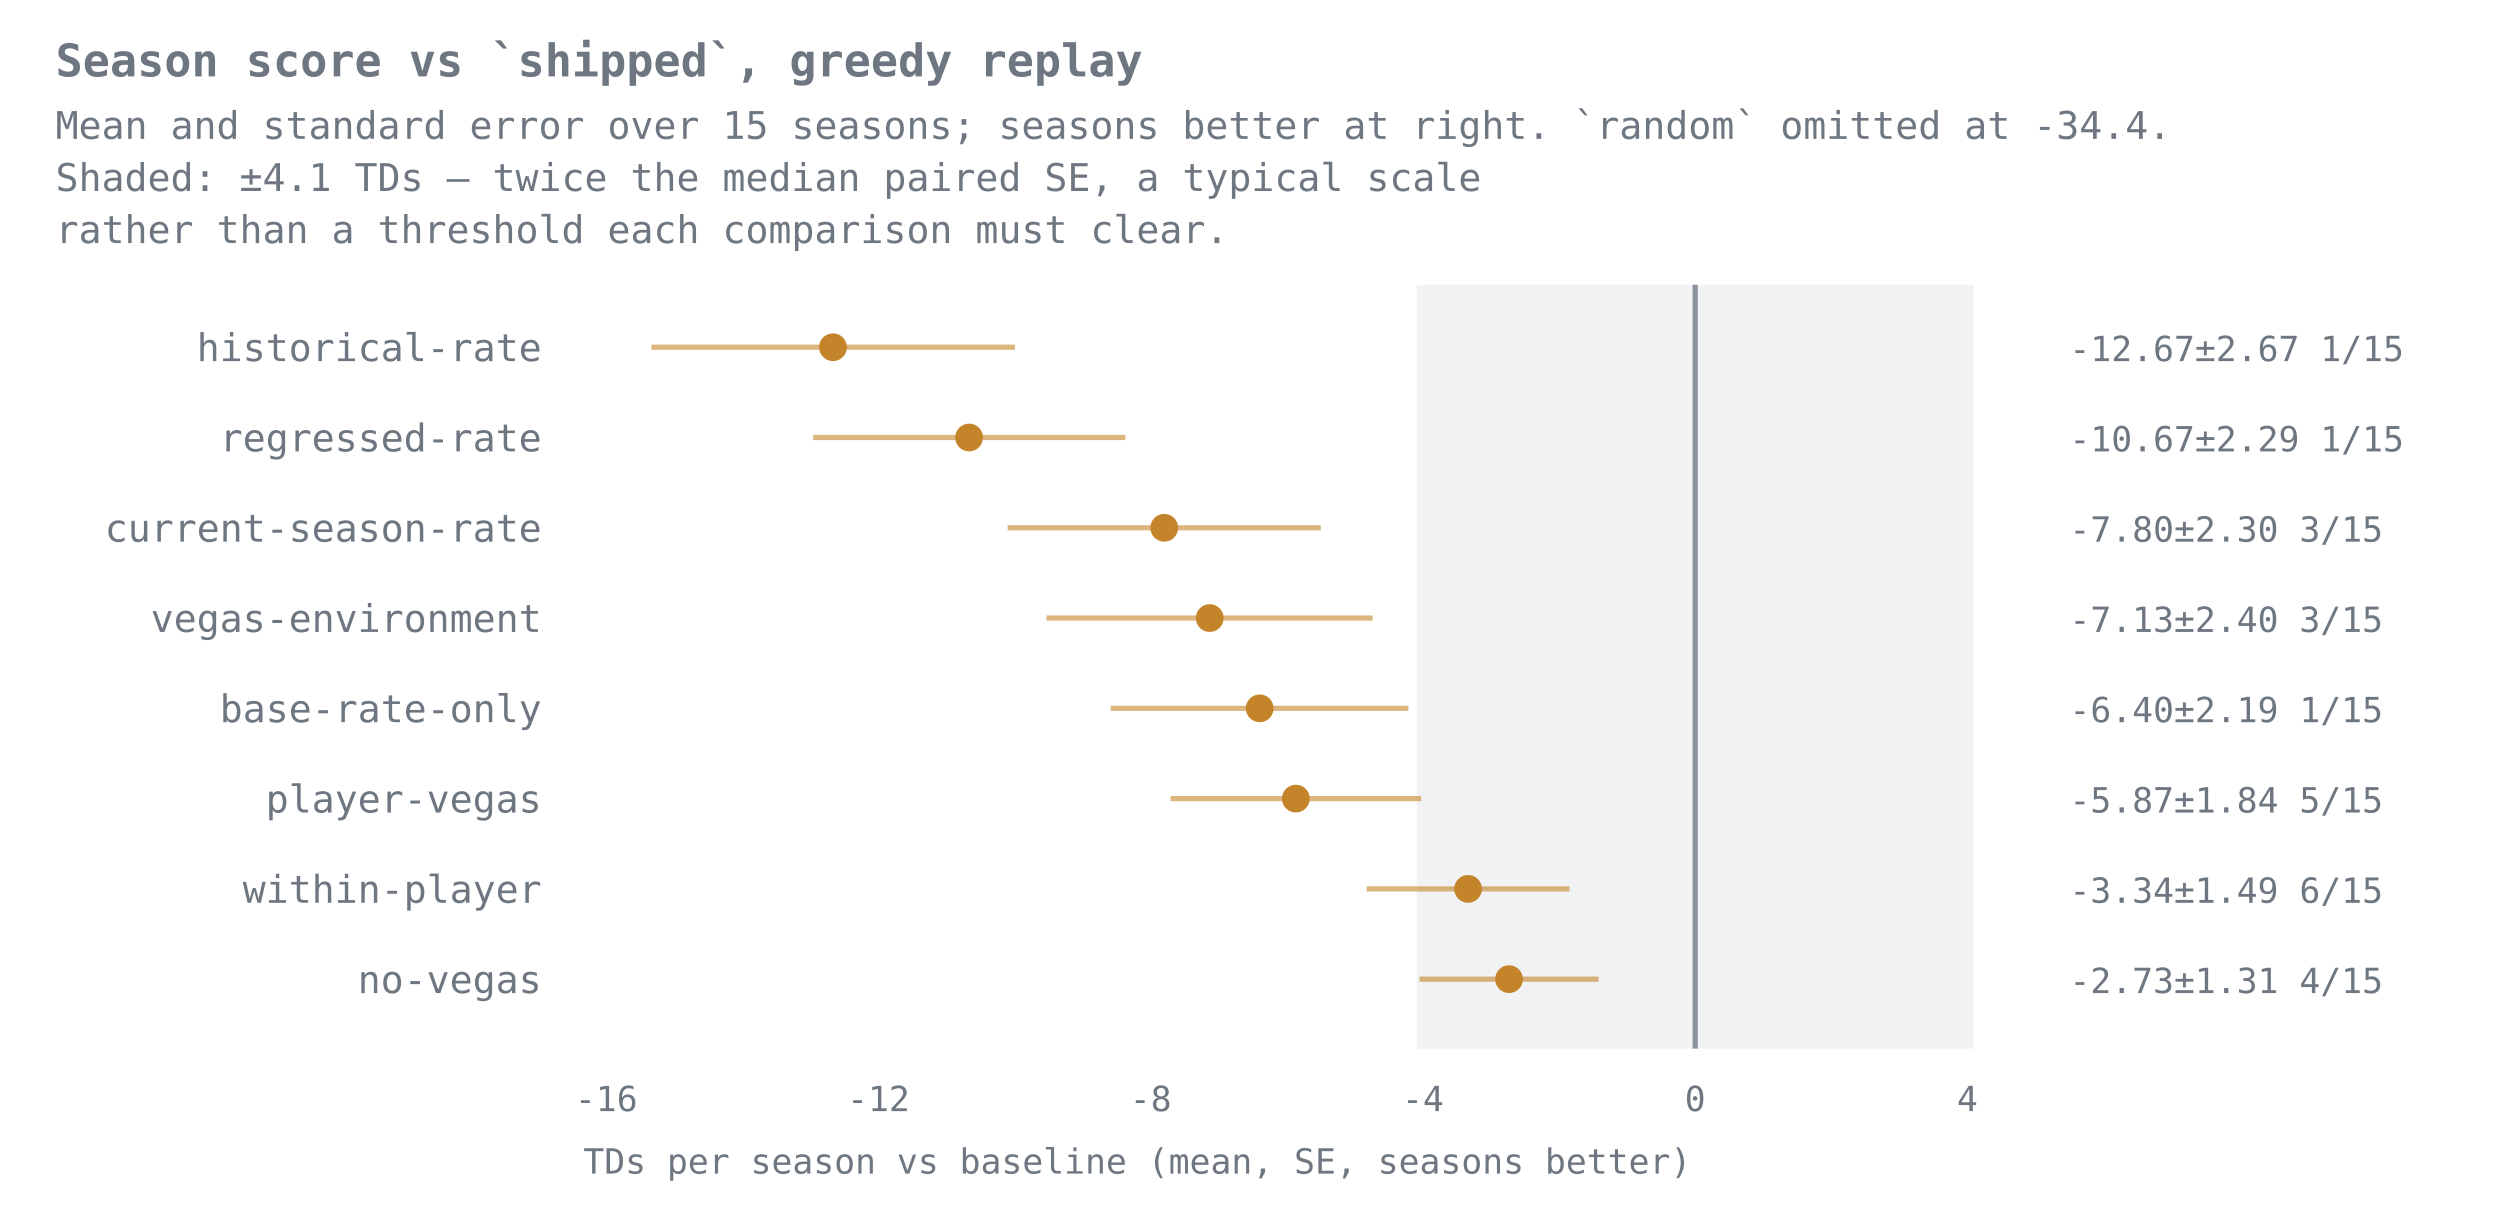
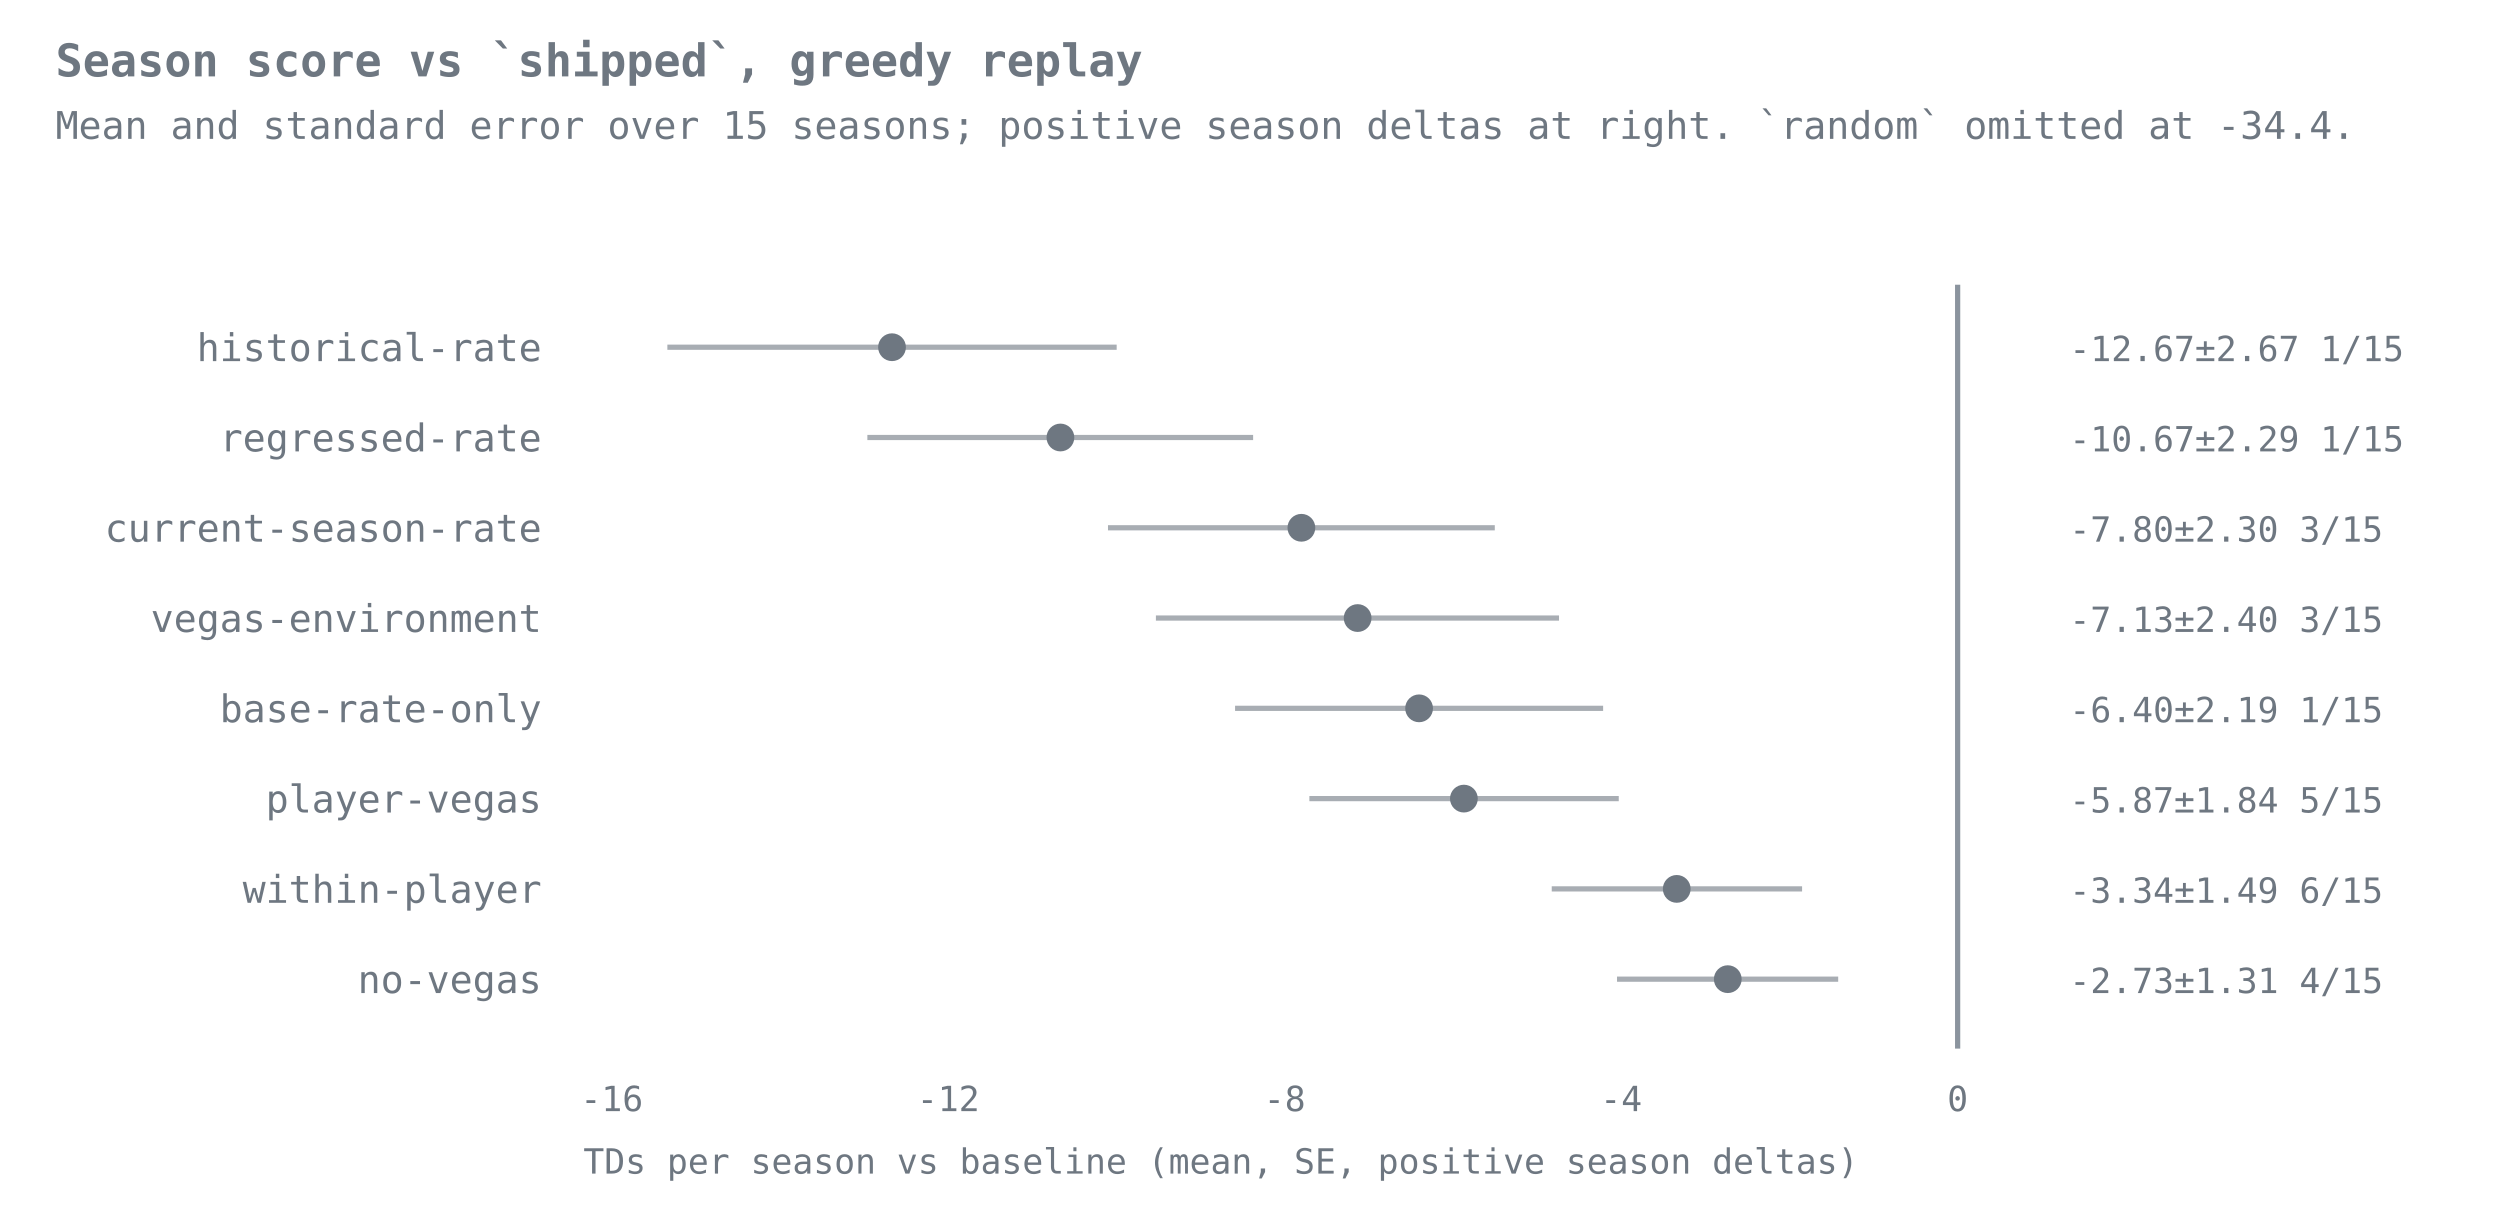
<svg xmlns="http://www.w3.org/2000/svg" viewBox="0 0 720 352" width="720" height="352" role="img" aria-label="Season score vs `shipped`, greedy replay">
  <text x="16.0" y="22.0" font-family="ui-monospace, SFMono-Regular, Menlo, Consolas, monospace" font-size="13" fill="#6e7781" text-anchor="start" font-weight="bold">Season score vs `shipped`, greedy replay</text>
-   <text x="16.0" y="40.0" font-family="ui-monospace, SFMono-Regular, Menlo, Consolas, monospace" font-size="11" fill="#6e7781" text-anchor="start" font-weight="normal">Mean and standard error over 15 seasons; seasons better at right. `random` omitted at -34.4.</text>
-   <text x="16.0" y="55.0" font-family="ui-monospace, SFMono-Regular, Menlo, Consolas, monospace" font-size="11" fill="#6e7781" text-anchor="start" font-weight="normal">Shaded: ±4.1 TDs — twice the median paired SE, a typical scale</text>
-   <text x="16.0" y="70.0" font-family="ui-monospace, SFMono-Regular, Menlo, Consolas, monospace" font-size="11" fill="#6e7781" text-anchor="start" font-weight="normal">rather than a threshold each comparison must clear.</text>
-   <rect x="408.0" y="82.0" width="160.4" height="220.0" fill="#8b949e" fill-opacity="0.12" />
-   <line x1="488.2" y1="82.0" x2="488.2" y2="302.0" stroke="#8b949e" stroke-width="1.5" />
-   <line x1="187.6" y1="100.0" x2="292.3" y2="100.0" stroke="#c4842a" stroke-width="1.5" stroke-opacity="0.6" />
-   <circle cx="239.9" cy="100.0" r="4" fill="#c4842a" />
+   <text x="16.0" y="40.0" font-family="ui-monospace, SFMono-Regular, Menlo, Consolas, monospace" font-size="11" fill="#6e7781" text-anchor="start" font-weight="normal">Mean and standard error over 15 seasons; positive season deltas at right. `random` omitted at -34.4.</text>
+   <line x1="563.8" y1="82.0" x2="563.8" y2="302.0" stroke="#8b949e" stroke-width="1.5" />
+   <line x1="192.2" y1="100.0" x2="321.6" y2="100.0" stroke="#6e7781" stroke-width="1.5" stroke-opacity="0.6" />
+   <circle cx="256.9" cy="100.0" r="4" fill="#6e7781" />
  <text x="156.0" y="104.0" font-family="ui-monospace, SFMono-Regular, Menlo, Consolas, monospace" font-size="11" fill="#6e7781" text-anchor="end" font-weight="normal">historical-rate</text>
  <text x="596.0" y="104.0" font-family="ui-monospace, SFMono-Regular, Menlo, Consolas, monospace" font-size="10" fill="#6e7781" text-anchor="start" font-weight="normal">-12.67±2.67 1/15</text>
-   <line x1="234.2" y1="126.0" x2="324.1" y2="126.0" stroke="#c4842a" stroke-width="1.5" stroke-opacity="0.6" />
-   <circle cx="279.1" cy="126.0" r="4" fill="#c4842a" />
+   <line x1="249.8" y1="126.0" x2="360.9" y2="126.0" stroke="#6e7781" stroke-width="1.5" stroke-opacity="0.6" />
+   <circle cx="305.4" cy="126.0" r="4" fill="#6e7781" />
  <text x="156.0" y="130.0" font-family="ui-monospace, SFMono-Regular, Menlo, Consolas, monospace" font-size="11" fill="#6e7781" text-anchor="end" font-weight="normal">regressed-rate</text>
  <text x="596.0" y="130.0" font-family="ui-monospace, SFMono-Regular, Menlo, Consolas, monospace" font-size="10" fill="#6e7781" text-anchor="start" font-weight="normal">-10.67±2.29 1/15</text>
-   <line x1="290.2" y1="152.0" x2="380.4" y2="152.0" stroke="#c4842a" stroke-width="1.5" stroke-opacity="0.6" />
-   <circle cx="335.3" cy="152.0" r="4" fill="#c4842a" />
+   <line x1="319.1" y1="152.0" x2="430.5" y2="152.0" stroke="#6e7781" stroke-width="1.5" stroke-opacity="0.6" />
+   <circle cx="374.8" cy="152.0" r="4" fill="#6e7781" />
  <text x="156.0" y="156.0" font-family="ui-monospace, SFMono-Regular, Menlo, Consolas, monospace" font-size="11" fill="#6e7781" text-anchor="end" font-weight="normal">current-season-rate</text>
  <text x="596.0" y="156.0" font-family="ui-monospace, SFMono-Regular, Menlo, Consolas, monospace" font-size="10" fill="#6e7781" text-anchor="start" font-weight="normal">-7.80±2.30 3/15</text>
-   <line x1="301.4" y1="178.0" x2="395.3" y2="178.0" stroke="#c4842a" stroke-width="1.5" stroke-opacity="0.6" />
-   <circle cx="348.4" cy="178.0" r="4" fill="#c4842a" />
+   <line x1="332.9" y1="178.0" x2="449.0" y2="178.0" stroke="#6e7781" stroke-width="1.5" stroke-opacity="0.6" />
+   <circle cx="391.0" cy="178.0" r="4" fill="#6e7781" />
  <text x="156.0" y="182.0" font-family="ui-monospace, SFMono-Regular, Menlo, Consolas, monospace" font-size="11" fill="#6e7781" text-anchor="end" font-weight="normal">vegas-environment</text>
  <text x="596.0" y="182.0" font-family="ui-monospace, SFMono-Regular, Menlo, Consolas, monospace" font-size="10" fill="#6e7781" text-anchor="start" font-weight="normal">-7.13±2.40 3/15</text>
-   <line x1="319.9" y1="204.0" x2="405.6" y2="204.0" stroke="#c4842a" stroke-width="1.5" stroke-opacity="0.6" />
-   <circle cx="362.8" cy="204.0" r="4" fill="#c4842a" />
+   <line x1="355.7" y1="204.0" x2="461.7" y2="204.0" stroke="#6e7781" stroke-width="1.5" stroke-opacity="0.6" />
+   <circle cx="408.7" cy="204.0" r="4" fill="#6e7781" />
  <text x="156.0" y="208.0" font-family="ui-monospace, SFMono-Regular, Menlo, Consolas, monospace" font-size="11" fill="#6e7781" text-anchor="end" font-weight="normal">base-rate-only</text>
  <text x="596.0" y="208.0" font-family="ui-monospace, SFMono-Regular, Menlo, Consolas, monospace" font-size="10" fill="#6e7781" text-anchor="start" font-weight="normal">-6.40±2.19 1/15</text>
-   <line x1="337.1" y1="230.0" x2="409.3" y2="230.0" stroke="#c4842a" stroke-width="1.5" stroke-opacity="0.6" />
-   <circle cx="373.2" cy="230.0" r="4" fill="#c4842a" />
+   <line x1="377.1" y1="230.0" x2="466.2" y2="230.0" stroke="#6e7781" stroke-width="1.5" stroke-opacity="0.6" />
+   <circle cx="421.6" cy="230.0" r="4" fill="#6e7781" />
  <text x="156.0" y="234.0" font-family="ui-monospace, SFMono-Regular, Menlo, Consolas, monospace" font-size="11" fill="#6e7781" text-anchor="end" font-weight="normal">player-vegas</text>
  <text x="596.0" y="234.0" font-family="ui-monospace, SFMono-Regular, Menlo, Consolas, monospace" font-size="10" fill="#6e7781" text-anchor="start" font-weight="normal">-5.87±1.84 5/15</text>
-   <line x1="393.6" y1="256.0" x2="452.0" y2="256.0" stroke="#c4842a" stroke-width="1.5" stroke-opacity="0.6" />
-   <circle cx="422.8" cy="256.0" r="4" fill="#c4842a" />
+   <line x1="446.9" y1="256.0" x2="519.0" y2="256.0" stroke="#6e7781" stroke-width="1.5" stroke-opacity="0.6" />
+   <circle cx="482.9" cy="256.0" r="4" fill="#6e7781" />
  <text x="156.0" y="260.0" font-family="ui-monospace, SFMono-Regular, Menlo, Consolas, monospace" font-size="11" fill="#6e7781" text-anchor="end" font-weight="normal">within-player</text>
  <text x="596.0" y="260.0" font-family="ui-monospace, SFMono-Regular, Menlo, Consolas, monospace" font-size="10" fill="#6e7781" text-anchor="start" font-weight="normal">-3.34±1.49 6/15</text>
-   <line x1="408.8" y1="282.0" x2="460.4" y2="282.0" stroke="#c4842a" stroke-width="1.5" stroke-opacity="0.6" />
-   <circle cx="434.6" cy="282.0" r="4" fill="#c4842a" />
+   <line x1="465.7" y1="282.0" x2="529.4" y2="282.0" stroke="#6e7781" stroke-width="1.5" stroke-opacity="0.6" />
+   <circle cx="497.6" cy="282.0" r="4" fill="#6e7781" />
  <text x="156.0" y="286.0" font-family="ui-monospace, SFMono-Regular, Menlo, Consolas, monospace" font-size="11" fill="#6e7781" text-anchor="end" font-weight="normal">no-vegas</text>
  <text x="596.0" y="286.0" font-family="ui-monospace, SFMono-Regular, Menlo, Consolas, monospace" font-size="10" fill="#6e7781" text-anchor="start" font-weight="normal">-2.73±1.31 4/15</text>
-   <text x="174.6" y="320.0" font-family="ui-monospace, SFMono-Regular, Menlo, Consolas, monospace" font-size="10" fill="#6e7781" text-anchor="middle" font-weight="normal">-16</text>
-   <text x="253.0" y="320.0" font-family="ui-monospace, SFMono-Regular, Menlo, Consolas, monospace" font-size="10" fill="#6e7781" text-anchor="middle" font-weight="normal">-12</text>
-   <text x="331.4" y="320.0" font-family="ui-monospace, SFMono-Regular, Menlo, Consolas, monospace" font-size="10" fill="#6e7781" text-anchor="middle" font-weight="normal">-8</text>
-   <text x="409.8" y="320.0" font-family="ui-monospace, SFMono-Regular, Menlo, Consolas, monospace" font-size="10" fill="#6e7781" text-anchor="middle" font-weight="normal">-4</text>
-   <text x="488.2" y="320.0" font-family="ui-monospace, SFMono-Regular, Menlo, Consolas, monospace" font-size="10" fill="#6e7781" text-anchor="middle" font-weight="normal">0</text>
-   <text x="566.6" y="320.0" font-family="ui-monospace, SFMono-Regular, Menlo, Consolas, monospace" font-size="10" fill="#6e7781" text-anchor="middle" font-weight="normal">4</text>
-   <text x="168.0" y="338.0" font-family="ui-monospace, SFMono-Regular, Menlo, Consolas, monospace" font-size="10" fill="#6e7781" text-anchor="start" font-weight="normal">TDs per season vs baseline (mean, SE, seasons better)</text>
+   <text x="176.2" y="320.0" font-family="ui-monospace, SFMono-Regular, Menlo, Consolas, monospace" font-size="10" fill="#6e7781" text-anchor="middle" font-weight="normal">-16</text>
+   <text x="273.1" y="320.0" font-family="ui-monospace, SFMono-Regular, Menlo, Consolas, monospace" font-size="10" fill="#6e7781" text-anchor="middle" font-weight="normal">-12</text>
+   <text x="370.0" y="320.0" font-family="ui-monospace, SFMono-Regular, Menlo, Consolas, monospace" font-size="10" fill="#6e7781" text-anchor="middle" font-weight="normal">-8</text>
+   <text x="466.9" y="320.0" font-family="ui-monospace, SFMono-Regular, Menlo, Consolas, monospace" font-size="10" fill="#6e7781" text-anchor="middle" font-weight="normal">-4</text>
+   <text x="563.8" y="320.0" font-family="ui-monospace, SFMono-Regular, Menlo, Consolas, monospace" font-size="10" fill="#6e7781" text-anchor="middle" font-weight="normal">0</text>
+   <text x="168.0" y="338.0" font-family="ui-monospace, SFMono-Regular, Menlo, Consolas, monospace" font-size="10" fill="#6e7781" text-anchor="start" font-weight="normal">TDs per season vs baseline (mean, SE, positive season deltas)</text>
</svg>
